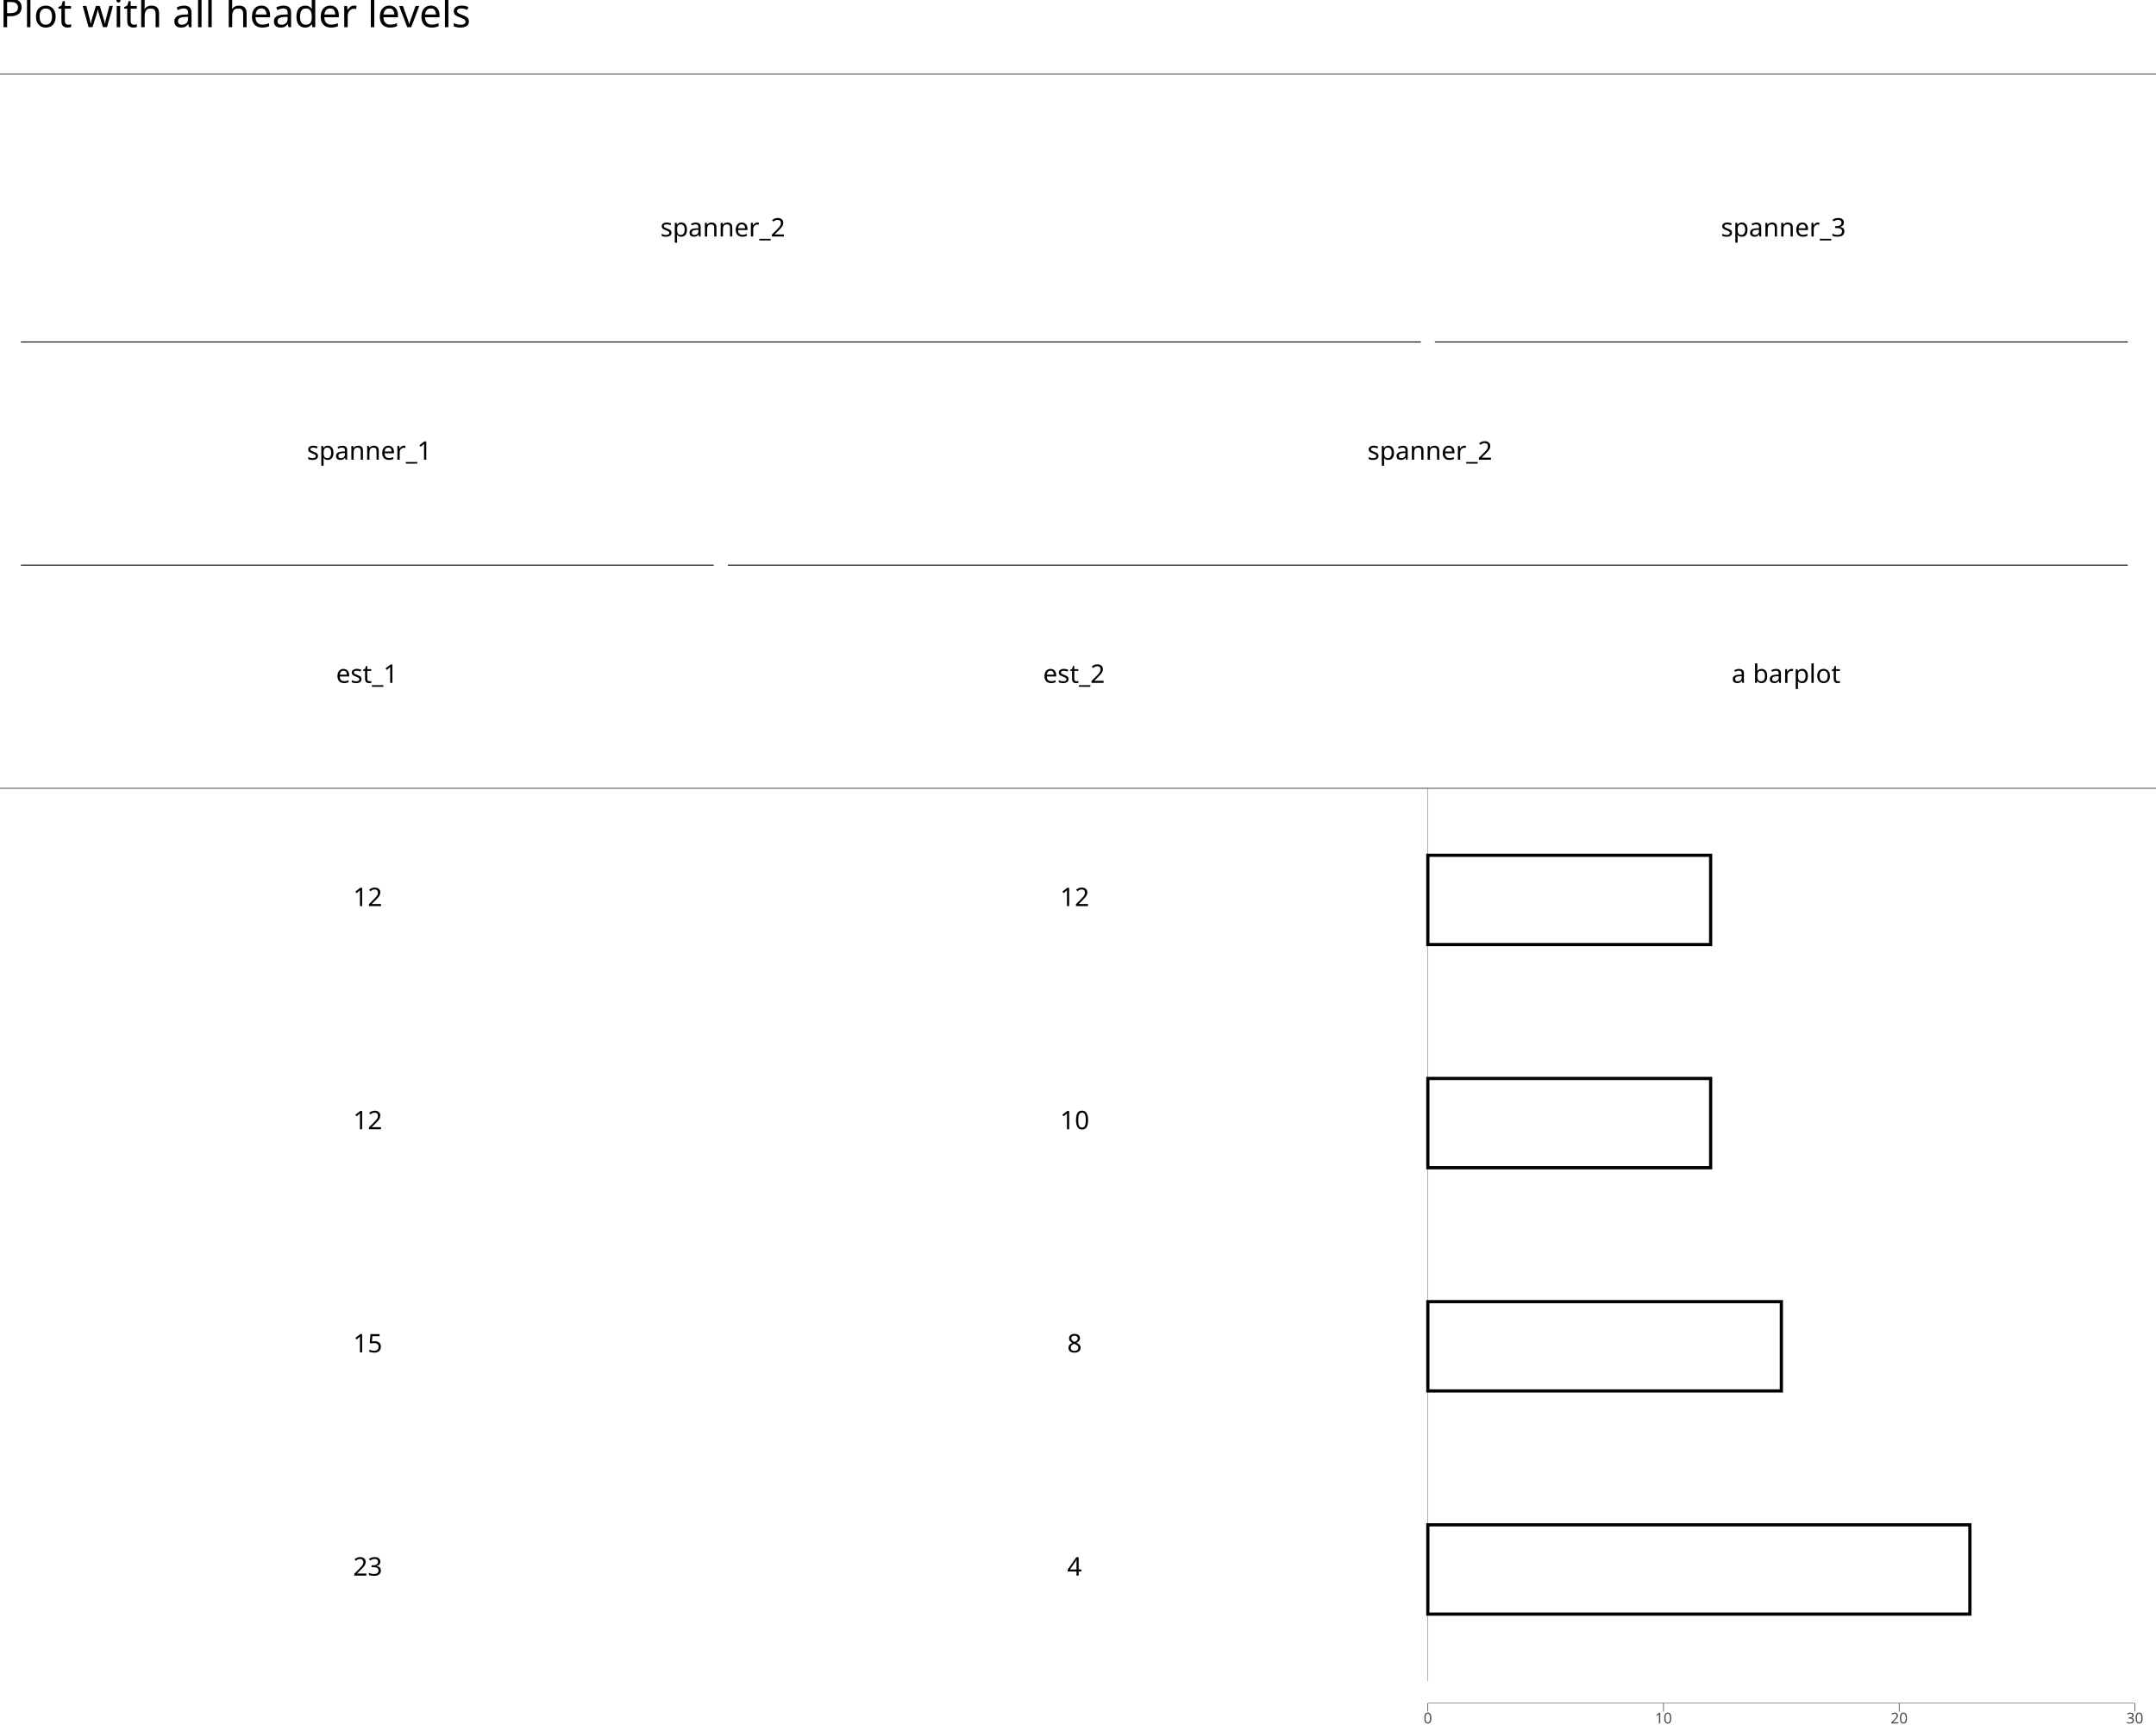
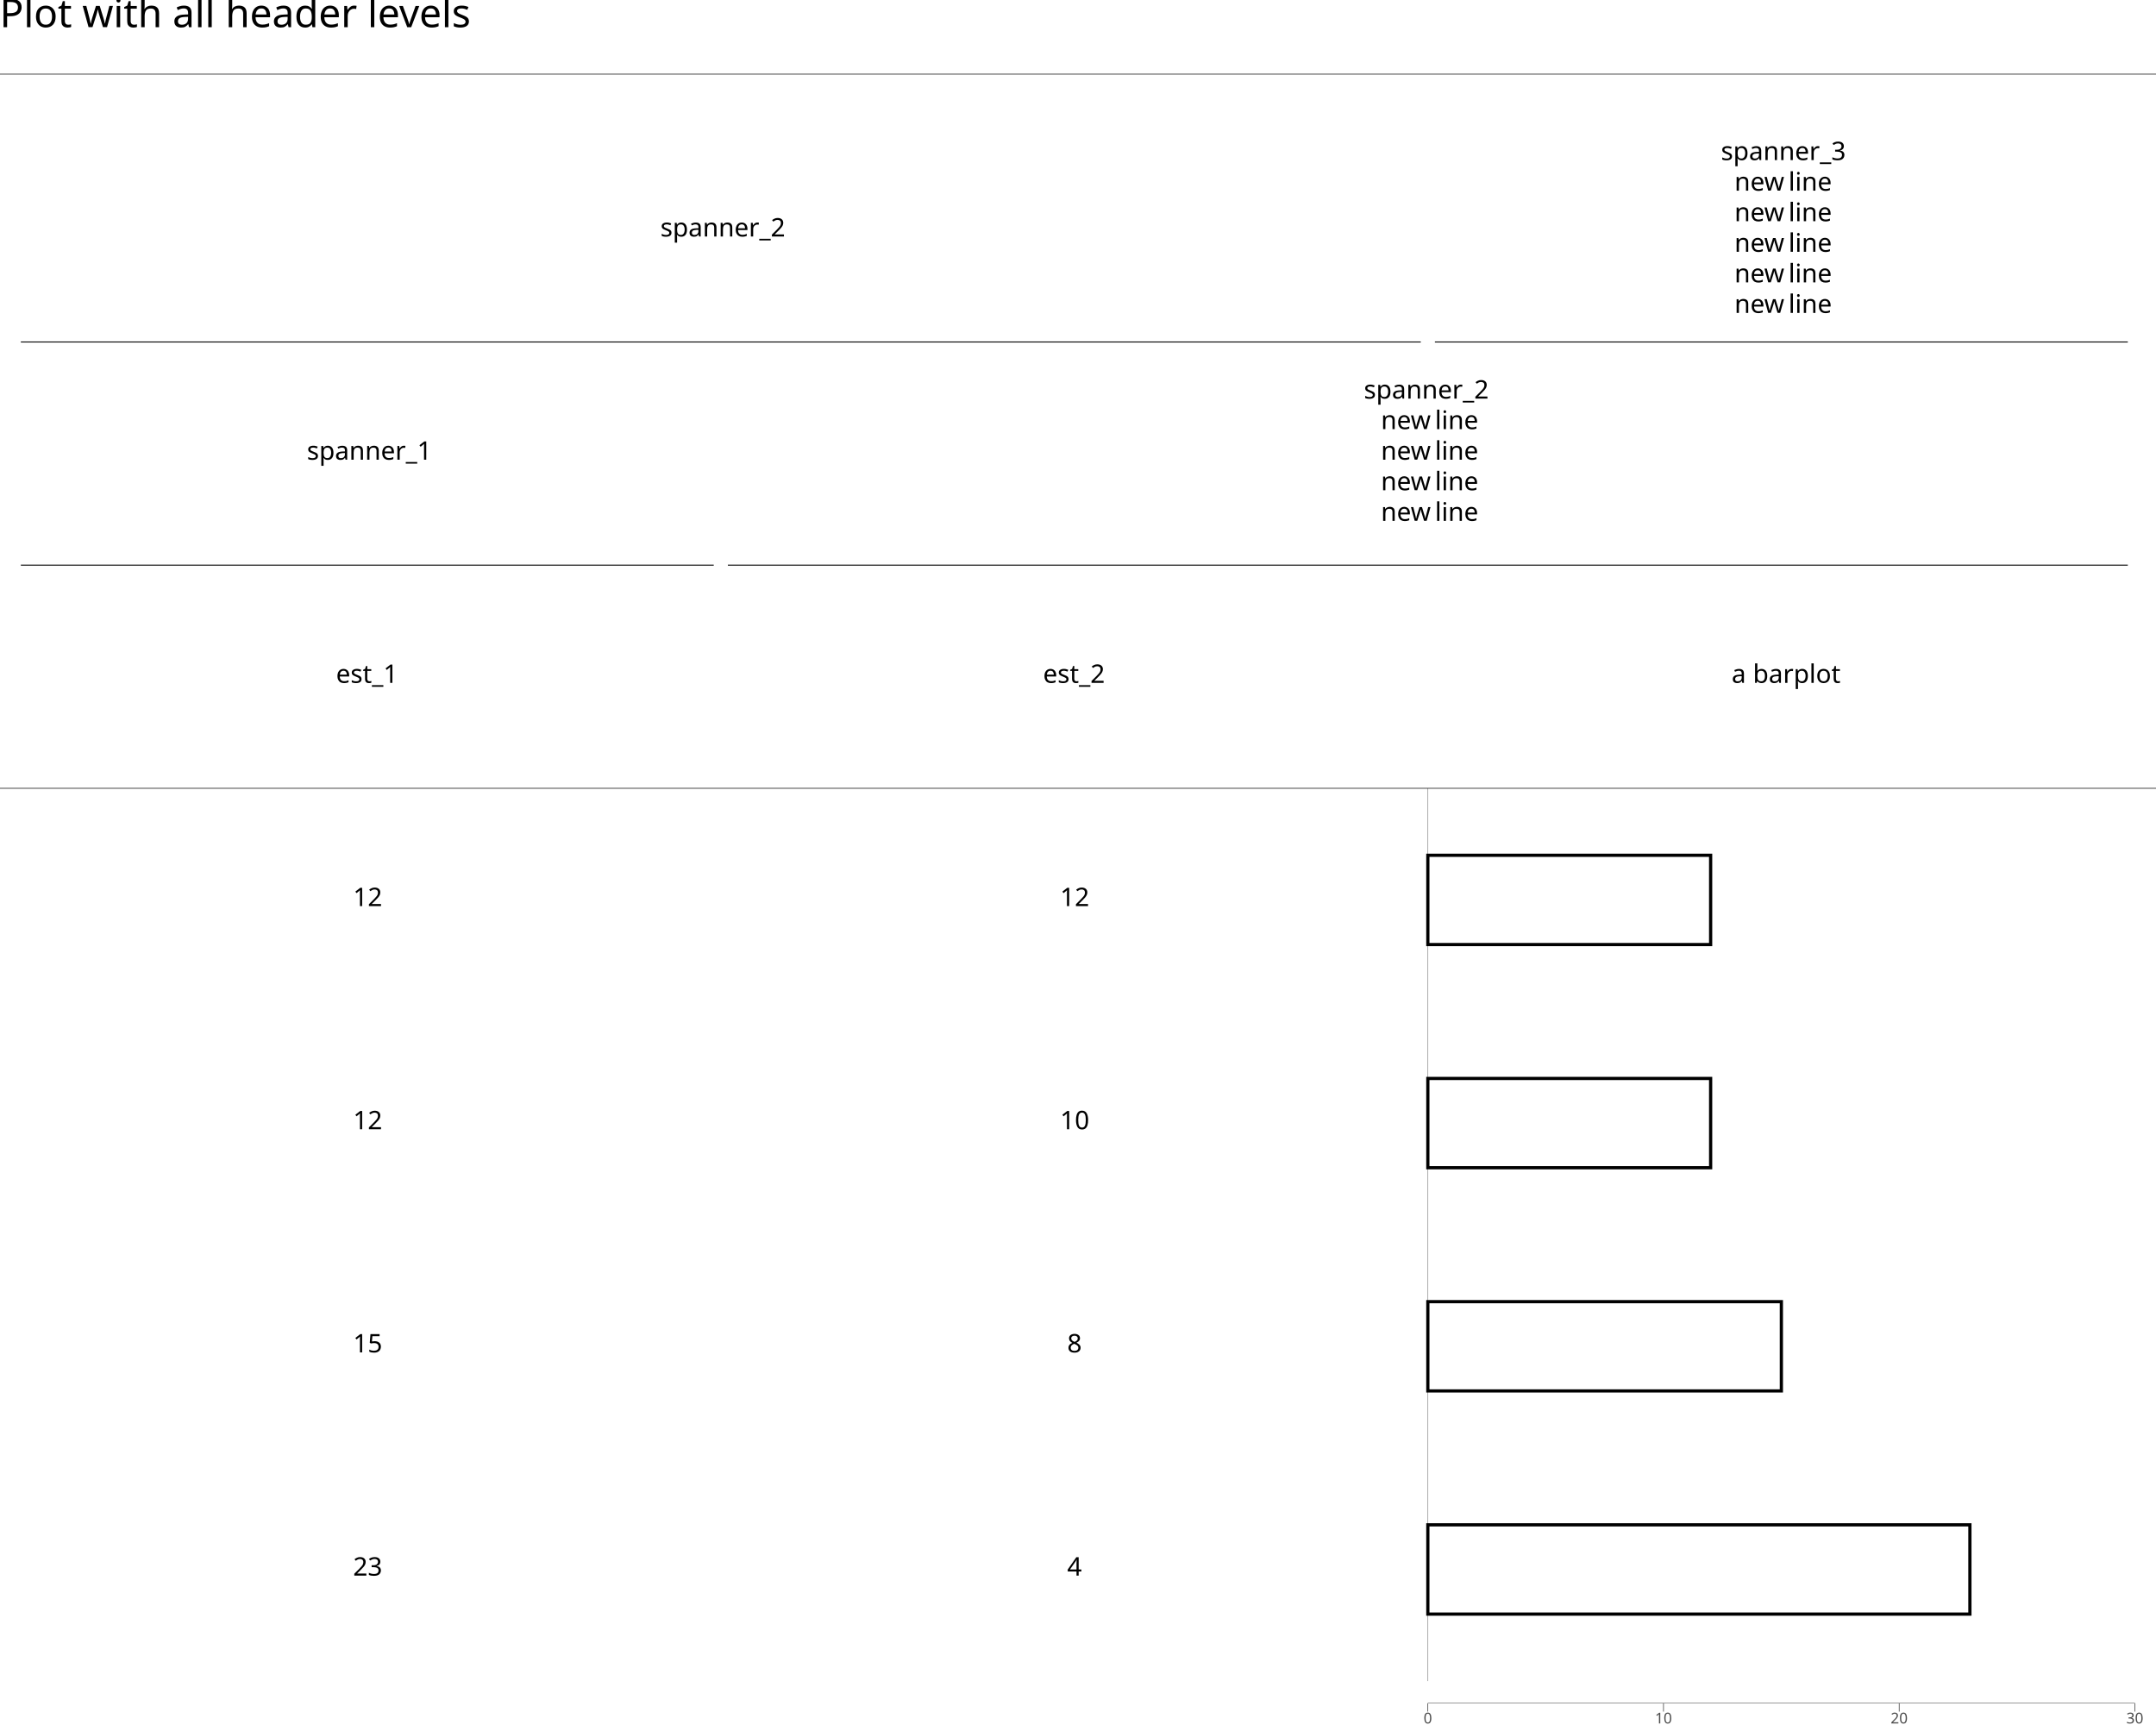
<svg xmlns="http://www.w3.org/2000/svg" class="svglite" data-engine-version="2.0" width="720.00pt" height="576.00pt" viewBox="0 0 720.00 576.00">
  <defs>
    <style type="text/css">
    .svglite line, .svglite polyline, .svglite polygon, .svglite path, .svglite rect, .svglite circle {
      fill: none;
      stroke: #000000;
      stroke-linecap: round;
      stroke-linejoin: round;
      stroke-miterlimit: 10.00;
    }
  </style>
  </defs>
  <rect width="100%" height="100%" style="stroke: none; fill: #FFFFFF;" />
  <defs>
    <clipPath id="cpMC4wMHw3MjAuMDB8MC4wMHw1NzYuMDA=">
      <rect x="0.00" y="0.00" width="720.00" height="576.00" />
    </clipPath>
  </defs>
  <g clip-path="url(#cpMC4wMHw3MjAuMDB8MC4wMHw1NzYuMDA=)">
    <rect x="0.00" y="0.00" width="720.00" height="576.00" style="stroke-width: 1.07; stroke: #FFFFFF; fill: #FFFFFF;" />
  </g>
  <defs>
    <clipPath id="cpMC4wMHw3MjAuMDB8MTcuMzB8NTY4Ljc4">
      <rect x="0.00" y="17.30" width="720.00" height="551.48" />
    </clipPath>
  </defs>
  <g clip-path="url(#cpMC4wMHw3MjAuMDB8MTcuMzB8NTY4Ljc4)">
    <rect x="-0.095" y="17.30" width="720.09" height="551.48" style="stroke-width: 1.07; stroke: none; fill: #FFFFFF;" />
    <rect x="-0.095" y="263.23" width="720.09" height="74.52" style="stroke-width: 0.21; stroke: #FFFFFF; stroke-linecap: butt; stroke-linejoin: miter; fill: #FFFFFF;" />
    <rect x="-0.095" y="337.76" width="720.09" height="74.52" style="stroke-width: 0.21; stroke: #FFFFFF; stroke-linecap: butt; stroke-linejoin: miter; fill: #FFFFFF;" />
    <rect x="-0.095" y="412.28" width="720.09" height="74.52" style="stroke-width: 0.21; stroke: #FFFFFF; stroke-linecap: butt; stroke-linejoin: miter; fill: #FFFFFF;" />
    <rect x="-0.095" y="486.80" width="720.09" height="74.52" style="stroke-width: 0.21; stroke: #FFFFFF; stroke-linecap: butt; stroke-linejoin: miter; fill: #FFFFFF;" />
    <line x1="476.83" y1="263.23" x2="476.83" y2="561.33" style="stroke-width: 0.21; stroke: #A9A9A9; stroke-linecap: butt;" />
    <line x1="476.83" y1="263.23" x2="476.83" y2="561.33" style="stroke-width: 0.21; stroke: #A9A9A9; stroke-linecap: butt;" />
    <rect x="-0.095" y="24.76" width="720.09" height="238.48" style="stroke-width: 1.07; stroke: none; stroke-linecap: butt; stroke-linejoin: miter; fill: #FFFFFF;" />
    <rect x="-0.095" y="24.76" width="720.09" height="238.48" style="stroke-width: 1.07; stroke: none; stroke-linecap: butt; stroke-linejoin: miter; fill: #FFFFFF;" />
    <rect x="-0.095" y="24.76" width="720.09" height="238.48" style="stroke-width: 1.07; stroke: none; stroke-linecap: butt; stroke-linejoin: miter; fill: #FFFFFF;" />
    <rect x="-0.095" y="24.76" width="720.09" height="238.48" style="stroke-width: 1.07; stroke: none; stroke-linecap: butt; stroke-linejoin: miter; fill: #FFFFFF;" />
    <line x1="476.83" y1="568.78" x2="712.94" y2="568.78" style="stroke-width: 0.21; stroke-linecap: butt;" />
    <line x1="-0.095" y1="263.23" x2="720.00" y2="263.23" style="stroke-width: 0.21; stroke-linecap: butt;" />
    <line x1="-0.095" y1="24.76" x2="720.00" y2="24.76" style="stroke-width: 0.21; stroke-linecap: butt;" />
    <rect x="476.83" y="285.59" width="94.44" height="29.81" style="stroke-width: 1.07; stroke-linecap: butt; stroke-linejoin: miter; fill: #FFFFFF;" />
    <rect x="476.83" y="360.11" width="94.44" height="29.81" style="stroke-width: 1.07; stroke-linecap: butt; stroke-linejoin: miter; fill: #FFFFFF;" />
    <rect x="476.83" y="434.64" width="118.06" height="29.81" style="stroke-width: 1.07; stroke-linecap: butt; stroke-linejoin: miter; fill: #FFFFFF;" />
    <rect x="476.83" y="509.16" width="181.02" height="29.81" style="stroke-width: 1.07; stroke-linecap: butt; stroke-linejoin: miter; fill: #FFFFFF;" />
    <text x="354.02" y="302.55" style="font-size: 8.54px; font-family: sans;" textLength="9.50px" lengthAdjust="spacingAndGlyphs">12</text>
    <text x="354.02" y="377.07" style="font-size: 8.54px; font-family: sans;" textLength="9.50px" lengthAdjust="spacingAndGlyphs">10</text>
    <text x="356.40" y="451.59" style="font-size: 8.54px; font-family: sans;" textLength="4.75px" lengthAdjust="spacingAndGlyphs">8</text>
    <text x="356.40" y="526.12" style="font-size: 8.54px; font-family: sans;" textLength="4.75px" lengthAdjust="spacingAndGlyphs">4</text>
    <text x="117.91" y="302.55" style="font-size: 8.54px; font-family: sans;" textLength="9.50px" lengthAdjust="spacingAndGlyphs">12</text>
    <text x="117.91" y="377.07" style="font-size: 8.54px; font-family: sans;" textLength="9.50px" lengthAdjust="spacingAndGlyphs">12</text>
    <text x="117.91" y="451.59" style="font-size: 8.54px; font-family: sans;" textLength="9.50px" lengthAdjust="spacingAndGlyphs">15</text>
    <text x="117.91" y="526.12" style="font-size: 8.54px; font-family: sans;" textLength="9.50px" lengthAdjust="spacingAndGlyphs">23</text>
    <line x1="243.08" y1="188.71" x2="710.58" y2="188.71" style="stroke-width: 0.32; stroke-linecap: butt;" />
-     <text x="456.65" y="153.50" style="font-size: 8.54px; font-family: sans;" textLength="40.35px" lengthAdjust="spacingAndGlyphs">spanner_2</text>
+     <text x="455.47" y="133.09" style="font-size: 8.54px; font-family: sans;" textLength="40.35px" lengthAdjust="spacingAndGlyphs">spanner_2</text>
+     <text x="461.17" y="143.29" style="font-size: 8.54px; font-family: sans;" textLength="15.66px" lengthAdjust="spacingAndGlyphs">new</text>
+     <text x="479.20" y="143.29" style="font-size: 8.54px; font-family: sans;" textLength="13.29px" lengthAdjust="spacingAndGlyphs">line</text>
+     <text x="461.17" y="153.50" style="font-size: 8.54px; font-family: sans;" textLength="15.66px" lengthAdjust="spacingAndGlyphs">new</text>
+     <text x="479.20" y="153.50" style="font-size: 8.54px; font-family: sans;" textLength="13.29px" lengthAdjust="spacingAndGlyphs">line</text>
+     <text x="461.17" y="163.70" style="font-size: 8.54px; font-family: sans;" textLength="15.66px" lengthAdjust="spacingAndGlyphs">new</text>
+     <text x="479.20" y="163.70" style="font-size: 8.54px; font-family: sans;" textLength="13.29px" lengthAdjust="spacingAndGlyphs">line</text>
+     <text x="461.17" y="173.91" style="font-size: 8.54px; font-family: sans;" textLength="15.66px" lengthAdjust="spacingAndGlyphs">new</text>
+     <text x="479.20" y="173.91" style="font-size: 8.54px; font-family: sans;" textLength="13.29px" lengthAdjust="spacingAndGlyphs">line</text>
    <line x1="6.96" y1="188.71" x2="238.35" y2="188.71" style="stroke-width: 0.32; stroke-linecap: butt;" />
    <text x="102.49" y="153.50" style="font-size: 8.54px; font-family: sans;" textLength="40.35px" lengthAdjust="spacingAndGlyphs">spanner_1</text>
    <line x1="479.19" y1="114.19" x2="710.58" y2="114.19" style="stroke-width: 0.32; stroke-linecap: butt;" />
-     <text x="574.71" y="78.97" style="font-size: 8.54px; font-family: sans;" textLength="40.35px" lengthAdjust="spacingAndGlyphs">spanner_3</text>
+     <text x="574.71" y="53.46" style="font-size: 8.54px; font-family: sans;" textLength="40.35px" lengthAdjust="spacingAndGlyphs">spanner_3</text>
+     <text x="579.23" y="63.67" style="font-size: 8.54px; font-family: sans;" textLength="15.66px" lengthAdjust="spacingAndGlyphs">new</text>
+     <text x="597.26" y="63.67" style="font-size: 8.54px; font-family: sans;" textLength="13.29px" lengthAdjust="spacingAndGlyphs">line</text>
+     <text x="579.23" y="73.87" style="font-size: 8.54px; font-family: sans;" textLength="15.66px" lengthAdjust="spacingAndGlyphs">new</text>
+     <text x="597.26" y="73.87" style="font-size: 8.54px; font-family: sans;" textLength="13.29px" lengthAdjust="spacingAndGlyphs">line</text>
+     <text x="579.23" y="84.08" style="font-size: 8.54px; font-family: sans;" textLength="15.66px" lengthAdjust="spacingAndGlyphs">new</text>
+     <text x="597.26" y="84.08" style="font-size: 8.54px; font-family: sans;" textLength="13.29px" lengthAdjust="spacingAndGlyphs">line</text>
+     <text x="579.23" y="94.28" style="font-size: 8.54px; font-family: sans;" textLength="15.66px" lengthAdjust="spacingAndGlyphs">new</text>
+     <text x="597.26" y="94.28" style="font-size: 8.54px; font-family: sans;" textLength="13.29px" lengthAdjust="spacingAndGlyphs">line</text>
+     <text x="579.23" y="104.49" style="font-size: 8.54px; font-family: sans;" textLength="15.66px" lengthAdjust="spacingAndGlyphs">new</text>
+     <text x="597.26" y="104.49" style="font-size: 8.54px; font-family: sans;" textLength="13.29px" lengthAdjust="spacingAndGlyphs">line</text>
    <line x1="6.96" y1="114.19" x2="474.47" y2="114.19" style="stroke-width: 0.32; stroke-linecap: butt;" />
    <text x="220.54" y="78.97" style="font-size: 8.54px; font-family: sans;" textLength="40.35px" lengthAdjust="spacingAndGlyphs">spanner_2</text>
    <text x="578.28" y="228.02" style="font-size: 8.54px; font-family: sans;" textLength="4.75px" lengthAdjust="spacingAndGlyphs">a</text>
    <text x="585.39" y="228.02" style="font-size: 8.54px; font-family: sans;" textLength="26.10px" lengthAdjust="spacingAndGlyphs">barplot</text>
    <text x="348.33" y="228.02" style="font-size: 8.54px; font-family: sans;" textLength="20.89px" lengthAdjust="spacingAndGlyphs">est_2</text>
    <text x="112.22" y="228.02" style="font-size: 8.54px; font-family: sans;" textLength="20.89px" lengthAdjust="spacingAndGlyphs">est_1</text>
  </g>
  <g clip-path="url(#cpMC4wMHw3MjAuMDB8MC4wMHw1NzYuMDA=)">
    <polyline points="476.83,571.52 476.83,568.78 " style="stroke-width: 0.21; stroke: #333333; stroke-linecap: butt;" />
    <polyline points="555.53,571.52 555.53,568.78 " style="stroke-width: 0.21; stroke: #333333; stroke-linecap: butt;" />
    <polyline points="634.24,571.52 634.24,568.78 " style="stroke-width: 0.21; stroke: #333333; stroke-linecap: butt;" />
    <polyline points="712.94,571.52 712.94,568.78 " style="stroke-width: 0.21; stroke: #333333; stroke-linecap: butt;" />
    <text x="476.83" y="575.48" text-anchor="middle" style="font-size: 5.00px; fill: #4D4D4D; font-family: sans;" textLength="2.78px" lengthAdjust="spacingAndGlyphs">0</text>
    <text x="555.53" y="575.48" text-anchor="middle" style="font-size: 5.00px; fill: #4D4D4D; font-family: sans;" textLength="5.56px" lengthAdjust="spacingAndGlyphs">10</text>
    <text x="634.24" y="575.48" text-anchor="middle" style="font-size: 5.00px; fill: #4D4D4D; font-family: sans;" textLength="5.56px" lengthAdjust="spacingAndGlyphs">20</text>
    <text x="712.94" y="575.48" text-anchor="middle" style="font-size: 5.00px; fill: #4D4D4D; font-family: sans;" textLength="5.56px" lengthAdjust="spacingAndGlyphs">30</text>
    <text x="-0.095" y="9.08" style="font-size: 13.20px; font-family: sans;" textLength="148.95px" lengthAdjust="spacingAndGlyphs">Plot with all header levels</text>
  </g>
</svg>
